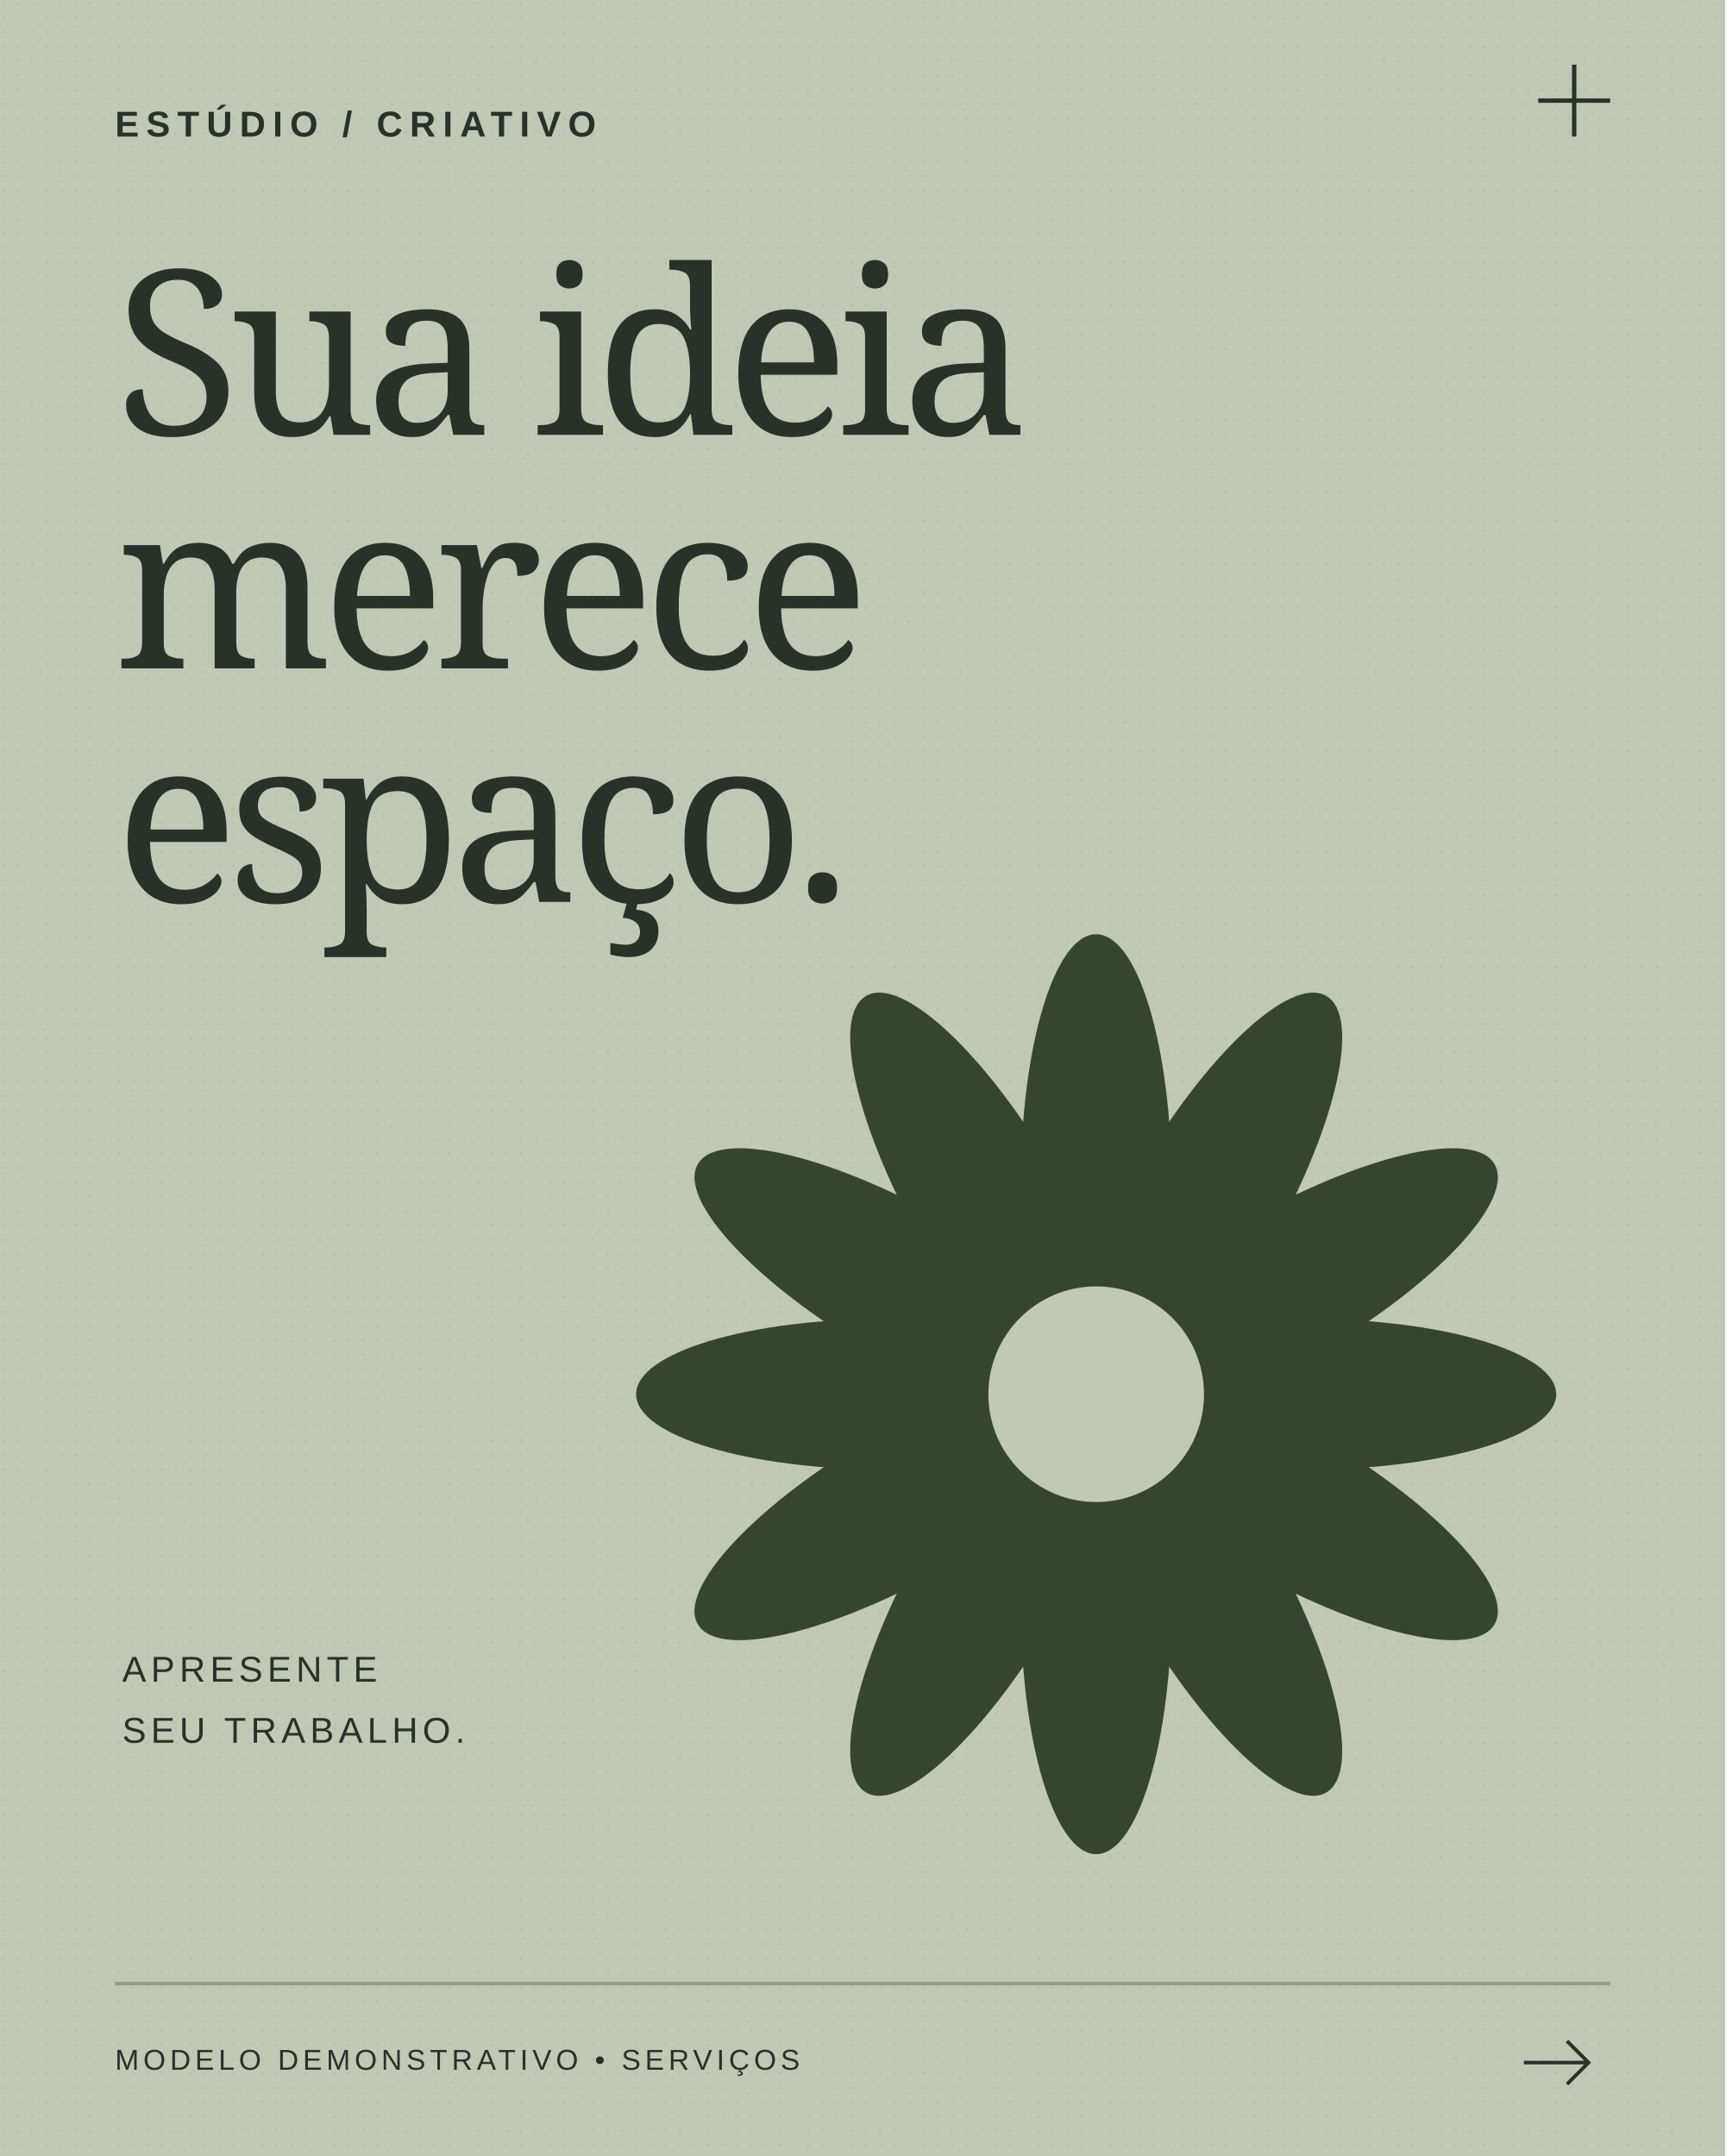
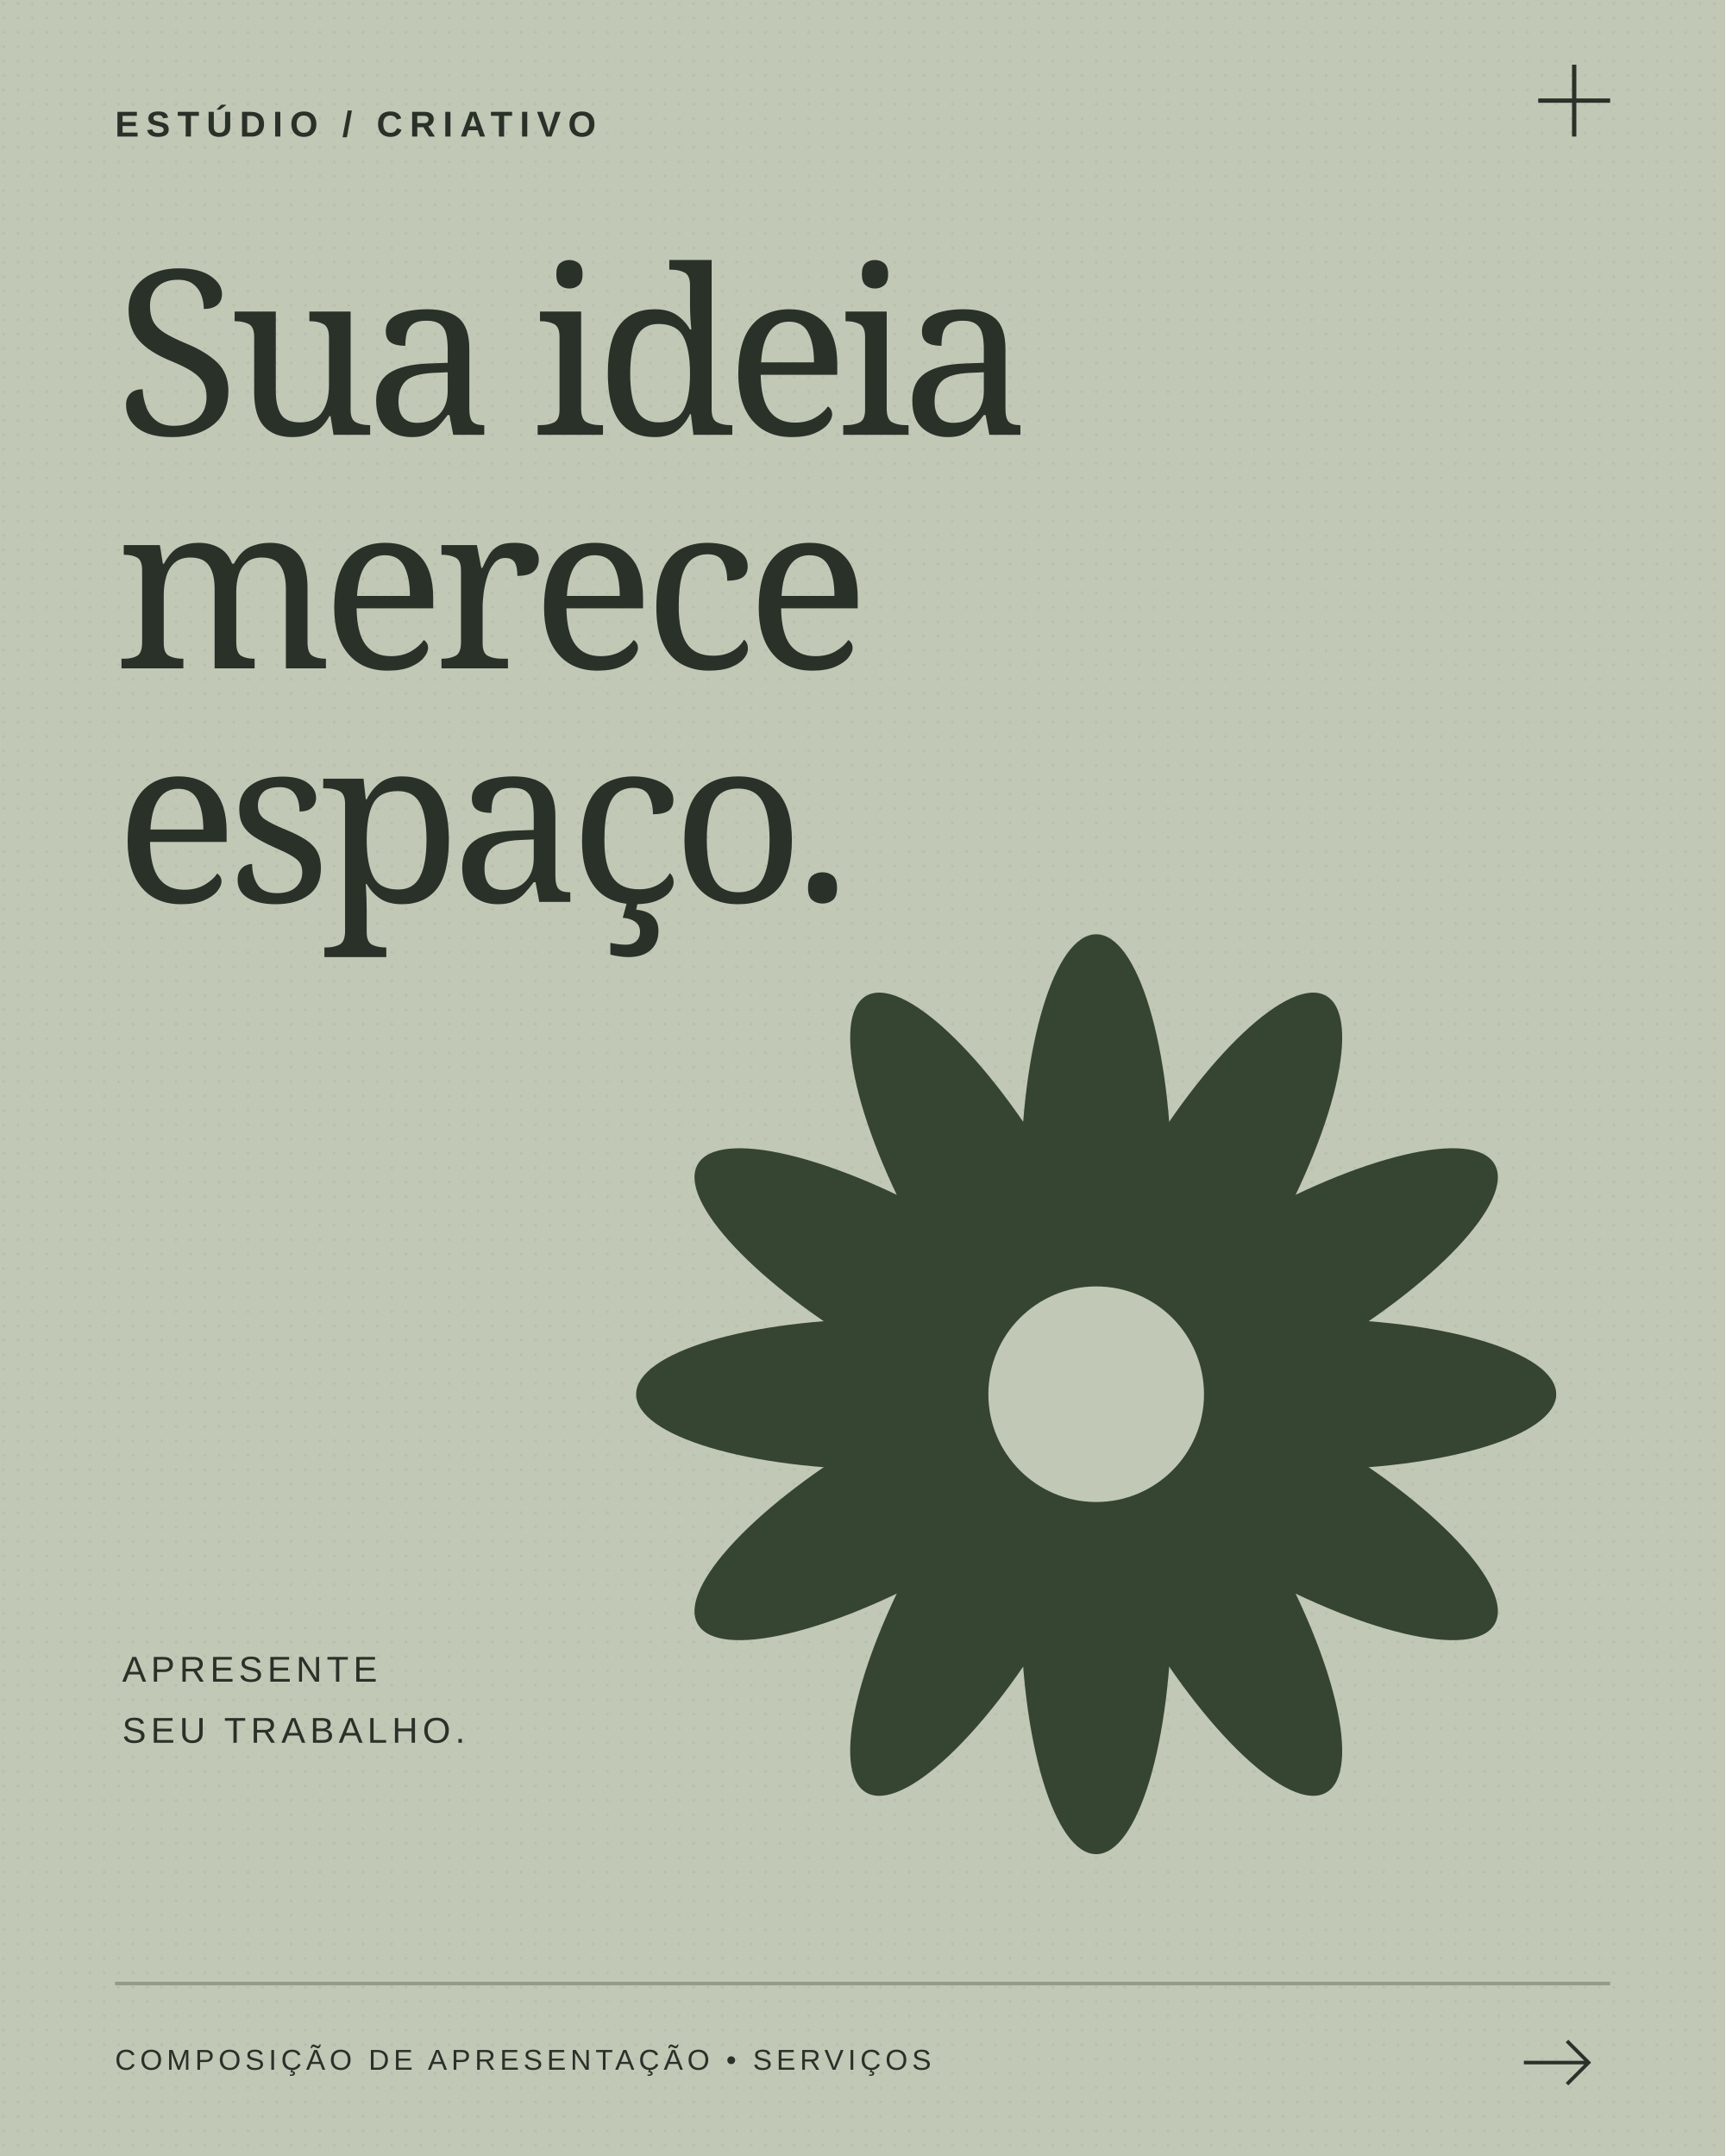
<svg xmlns="http://www.w3.org/2000/svg" width="480" height="600" viewBox="0 0 480 600">
  <defs>
    <filter id="shadow" x="-60%" y="-60%" width="220%" height="240%">
      <feGaussianBlur stdDeviation="12" />
    </filter>
    <pattern id="grain" width="4" height="4" patternUnits="userSpaceOnUse">
      <circle cx="1" cy="1" r=".4" fill="#293129" opacity=".06" />
    </pattern>
  </defs>
  <rect width="480" height="600" fill="#c1c8b5" />
  <rect width="480" height="600" fill="url(#grain)" />
  <g fill="#293129">
    <text x="32" y="38" font-family="Arial,sans-serif" font-size="10" letter-spacing="2" font-weight="700">ESTÚDIO / CRIATIVO</text>
    <path d="M428 28h20m-10-10v20" stroke="#293129" stroke-width="1.2" />
    <text x="32" y="121" font-family="Georgia,serif" font-size="64" letter-spacing="-3">
      <tspan x="32">Sua ideia</tspan>
      <tspan x="32" dy="65">merece</tspan>
      <tspan x="32" dy="65">espaço.</tspan>
    </text>
    <g transform="translate(305 388)" fill="#364531">
      <ellipse cx="0" cy="-58" rx="21" ry="70" transform="rotate(0)" />
      <ellipse cx="0" cy="-58" rx="21" ry="70" transform="rotate(30)" />
      <ellipse cx="0" cy="-58" rx="21" ry="70" transform="rotate(60)" />
      <ellipse cx="0" cy="-58" rx="21" ry="70" transform="rotate(90)" />
      <ellipse cx="0" cy="-58" rx="21" ry="70" transform="rotate(120)" />
      <ellipse cx="0" cy="-58" rx="21" ry="70" transform="rotate(150)" />
      <ellipse cx="0" cy="-58" rx="21" ry="70" transform="rotate(180)" />
      <ellipse cx="0" cy="-58" rx="21" ry="70" transform="rotate(210)" />
      <ellipse cx="0" cy="-58" rx="21" ry="70" transform="rotate(240)" />
      <ellipse cx="0" cy="-58" rx="21" ry="70" transform="rotate(270)" />
      <ellipse cx="0" cy="-58" rx="21" ry="70" transform="rotate(300)" />
      <ellipse cx="0" cy="-58" rx="21" ry="70" transform="rotate(330)" />
      <circle r="30" fill="#c1c8b5" />
    </g>
    <text x="34" y="468" font-family="Arial" font-size="10" letter-spacing="1.3">
      <tspan x="34">APRESENTE</tspan>
      <tspan x="34" dy="17">SEU TRABALHO.</tspan>
    </text>
    <line x1="32" y1="552" x2="448" y2="552" stroke="#293129" opacity=".3" />
-     <text x="32" y="576" font-family="Arial,sans-serif" font-size="8" letter-spacing="1.2">MODELO DEMONSTRATIVO • SERVIÇOS</text>
+     <text x="32" y="576" font-family="Arial,sans-serif" font-size="8" letter-spacing="1.2">COMPOSIÇÃO DE APRESENTAÇÃO • SERVIÇOS</text>
    <path d="M424 574h18m-6-6 6 6-6 6" fill="none" stroke="#293129" />
  </g>
</svg>
